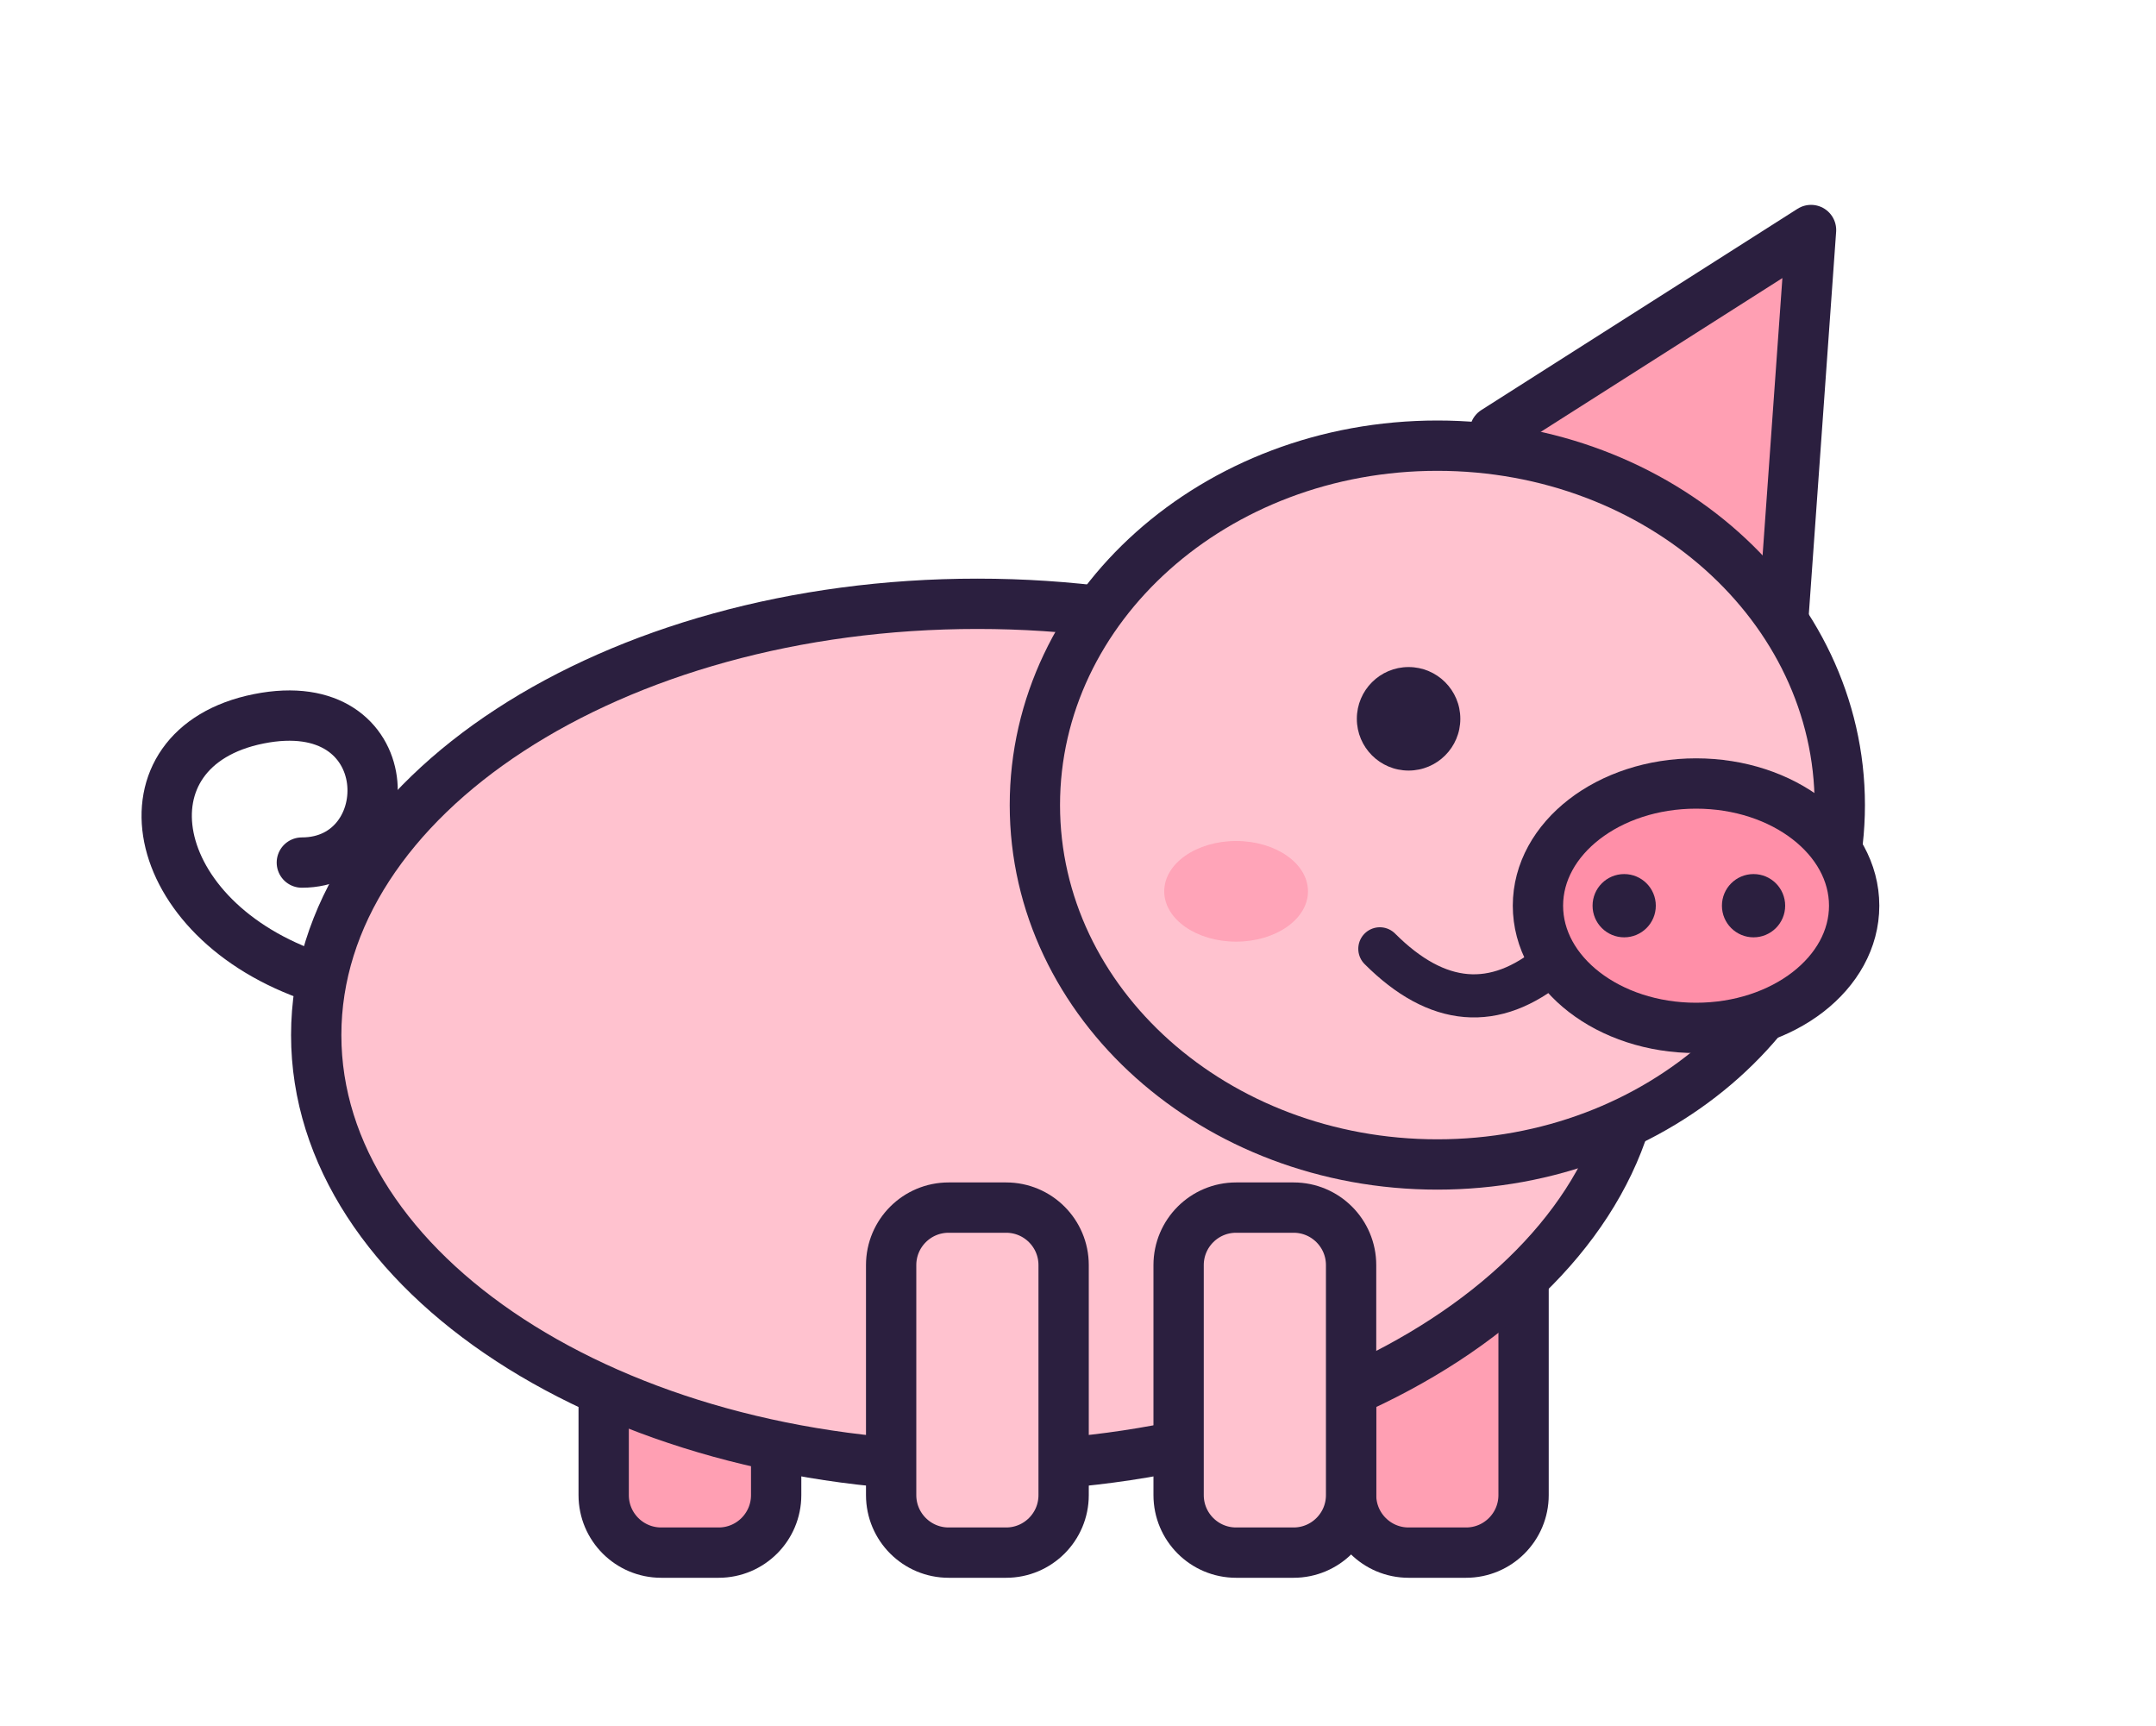
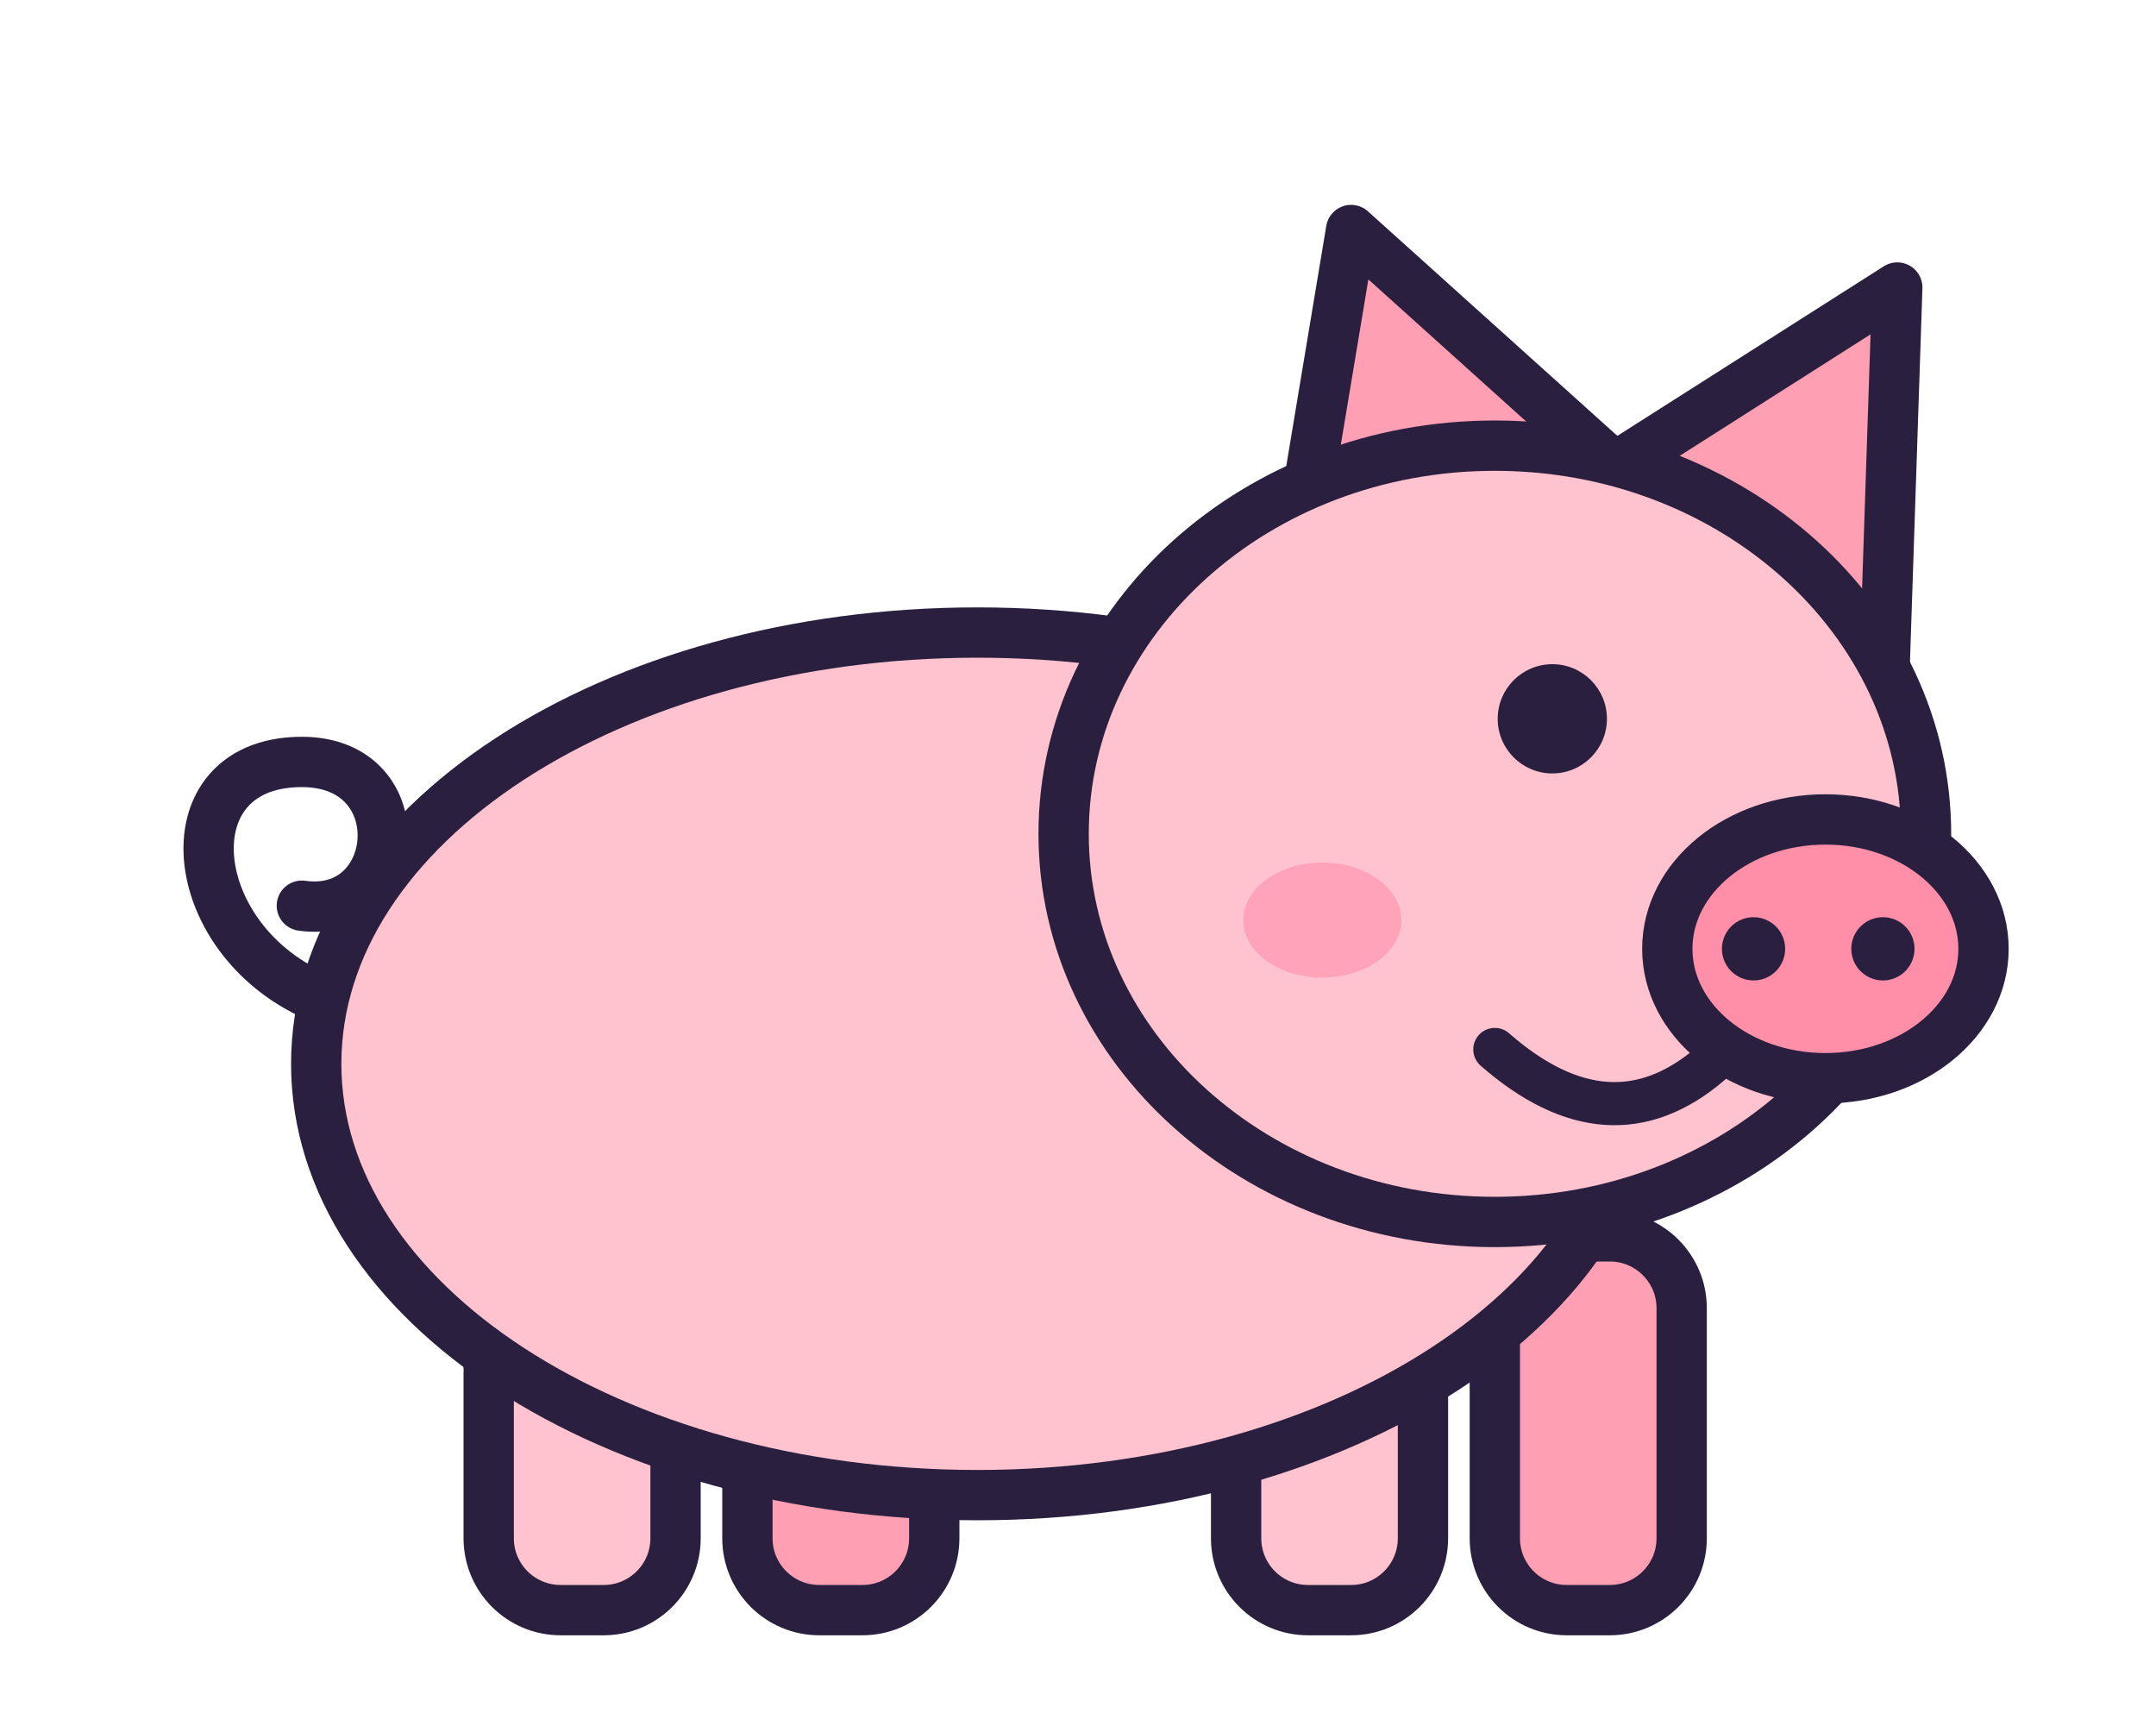
<svg xmlns="http://www.w3.org/2000/svg" viewBox="0 0 150 120">
  <g stroke="#2b1f3f" stroke-width="3.5" stroke-linecap="round" stroke-linejoin="round">
-     <path d="M22 68c-12-4-14-16-4-18s10 10 3 10" fill="none" />
-     <rect x="42" y="82" width="12" height="26" rx="4" fill="#ff9fb3" />
-     <rect x="94" y="82" width="12" height="26" rx="4" fill="#ff9fb3" />
-     <ellipse cx="68" cy="72" rx="46" ry="30" fill="#ffc2cf" />
-     <rect x="62" y="84" width="12" height="24" rx="4" fill="#ffc2cf" />
-     <rect x="82" y="84" width="12" height="24" rx="4" fill="#ffc2cf" />
-     <path d="M104 30l22-14-2 28z" fill="#ff9fb3" />
-     <ellipse cx="100" cy="56" rx="28" ry="25" fill="#ffc2cf" />
-     <ellipse cx="118" cy="63" rx="11" ry="8.5" fill="#ff8fa8" />
+     <path d="M24 70c-11-3-13-17-3-17 8 0 7 11 0 10" fill="none" />
+     <rect x="52" y="86" width="13" height="26" rx="5" fill="#ff9fb3" />
+     <rect x="104" y="86" width="13" height="26" rx="5" fill="#ff9fb3" />
+     <rect x="34" y="86" width="13" height="26" rx="5" fill="#ffc2cf" />
+     <rect x="86" y="86" width="13" height="26" rx="5" fill="#ffc2cf" />
+     <ellipse cx="68" cy="74" rx="46" ry="30" fill="#ffc2cf" />
+     <path d="M90 40l4-24 20 18z" fill="#ff9fb3" />
+     <path d="M110 34l22-14-1 30z" fill="#ff9fb3" />
+     <ellipse cx="104" cy="58" rx="30" ry="27" fill="#ffc2cf" />
+     <ellipse cx="127" cy="66" rx="11" ry="9" fill="#ff8fa8" />
  </g>
-   <circle cx="113" cy="63" r="2.2" fill="#2b1f3f" />
-   <circle cx="122" cy="63" r="2.2" fill="#2b1f3f" />
-   <circle cx="98" cy="50" r="3.6" fill="#2b1f3f" />
-   <path d="M96 66q6 6 12 1" fill="none" stroke="#2b1f3f" stroke-width="3" stroke-linecap="round" />
-   <ellipse cx="86" cy="62" rx="5" ry="3.5" fill="#ff8fa8" opacity=".6" />
+   <circle cx="122" cy="66" r="2.2" fill="#2b1f3f" />
+   <circle cx="131" cy="66" r="2.2" fill="#2b1f3f" />
+   <circle cx="108" cy="50" r="3.8" fill="#2b1f3f" />
+   <path d="M104 73q8 7 15 1" fill="none" stroke="#2b1f3f" stroke-width="3" stroke-linecap="round" />
+   <ellipse cx="92" cy="64" rx="5.5" ry="4" fill="#ff8fa8" opacity=".6" />
</svg>
